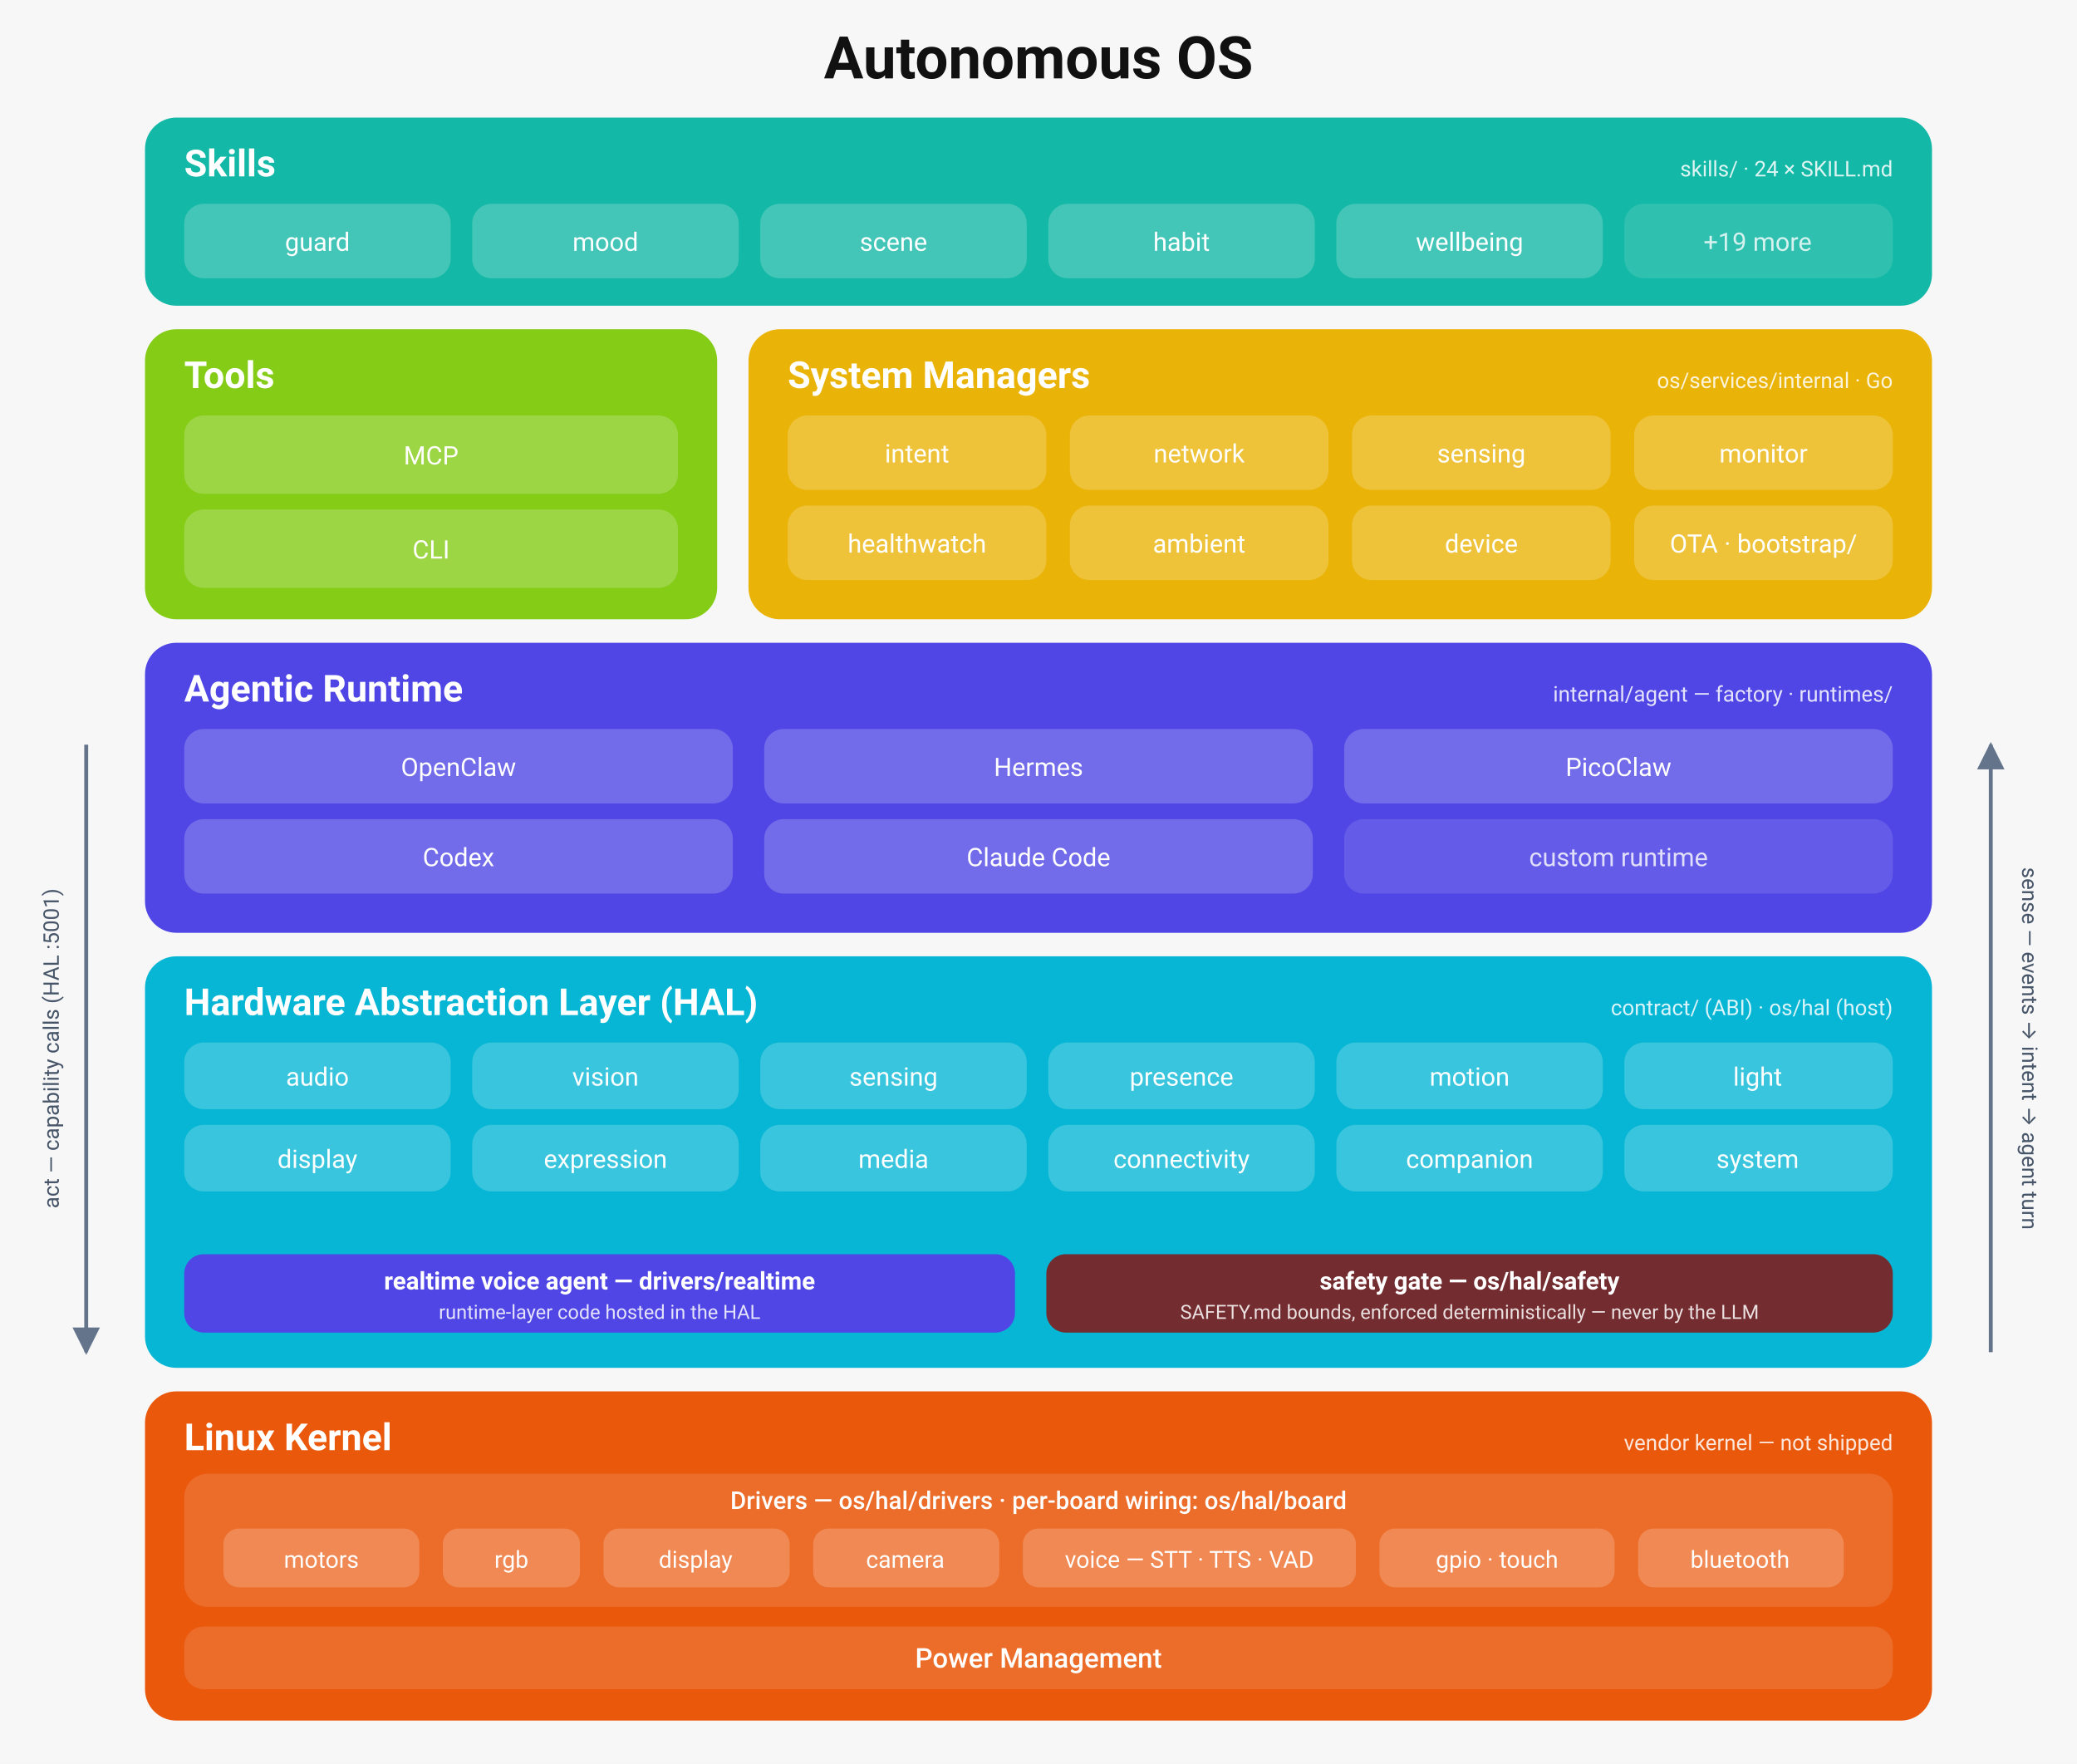
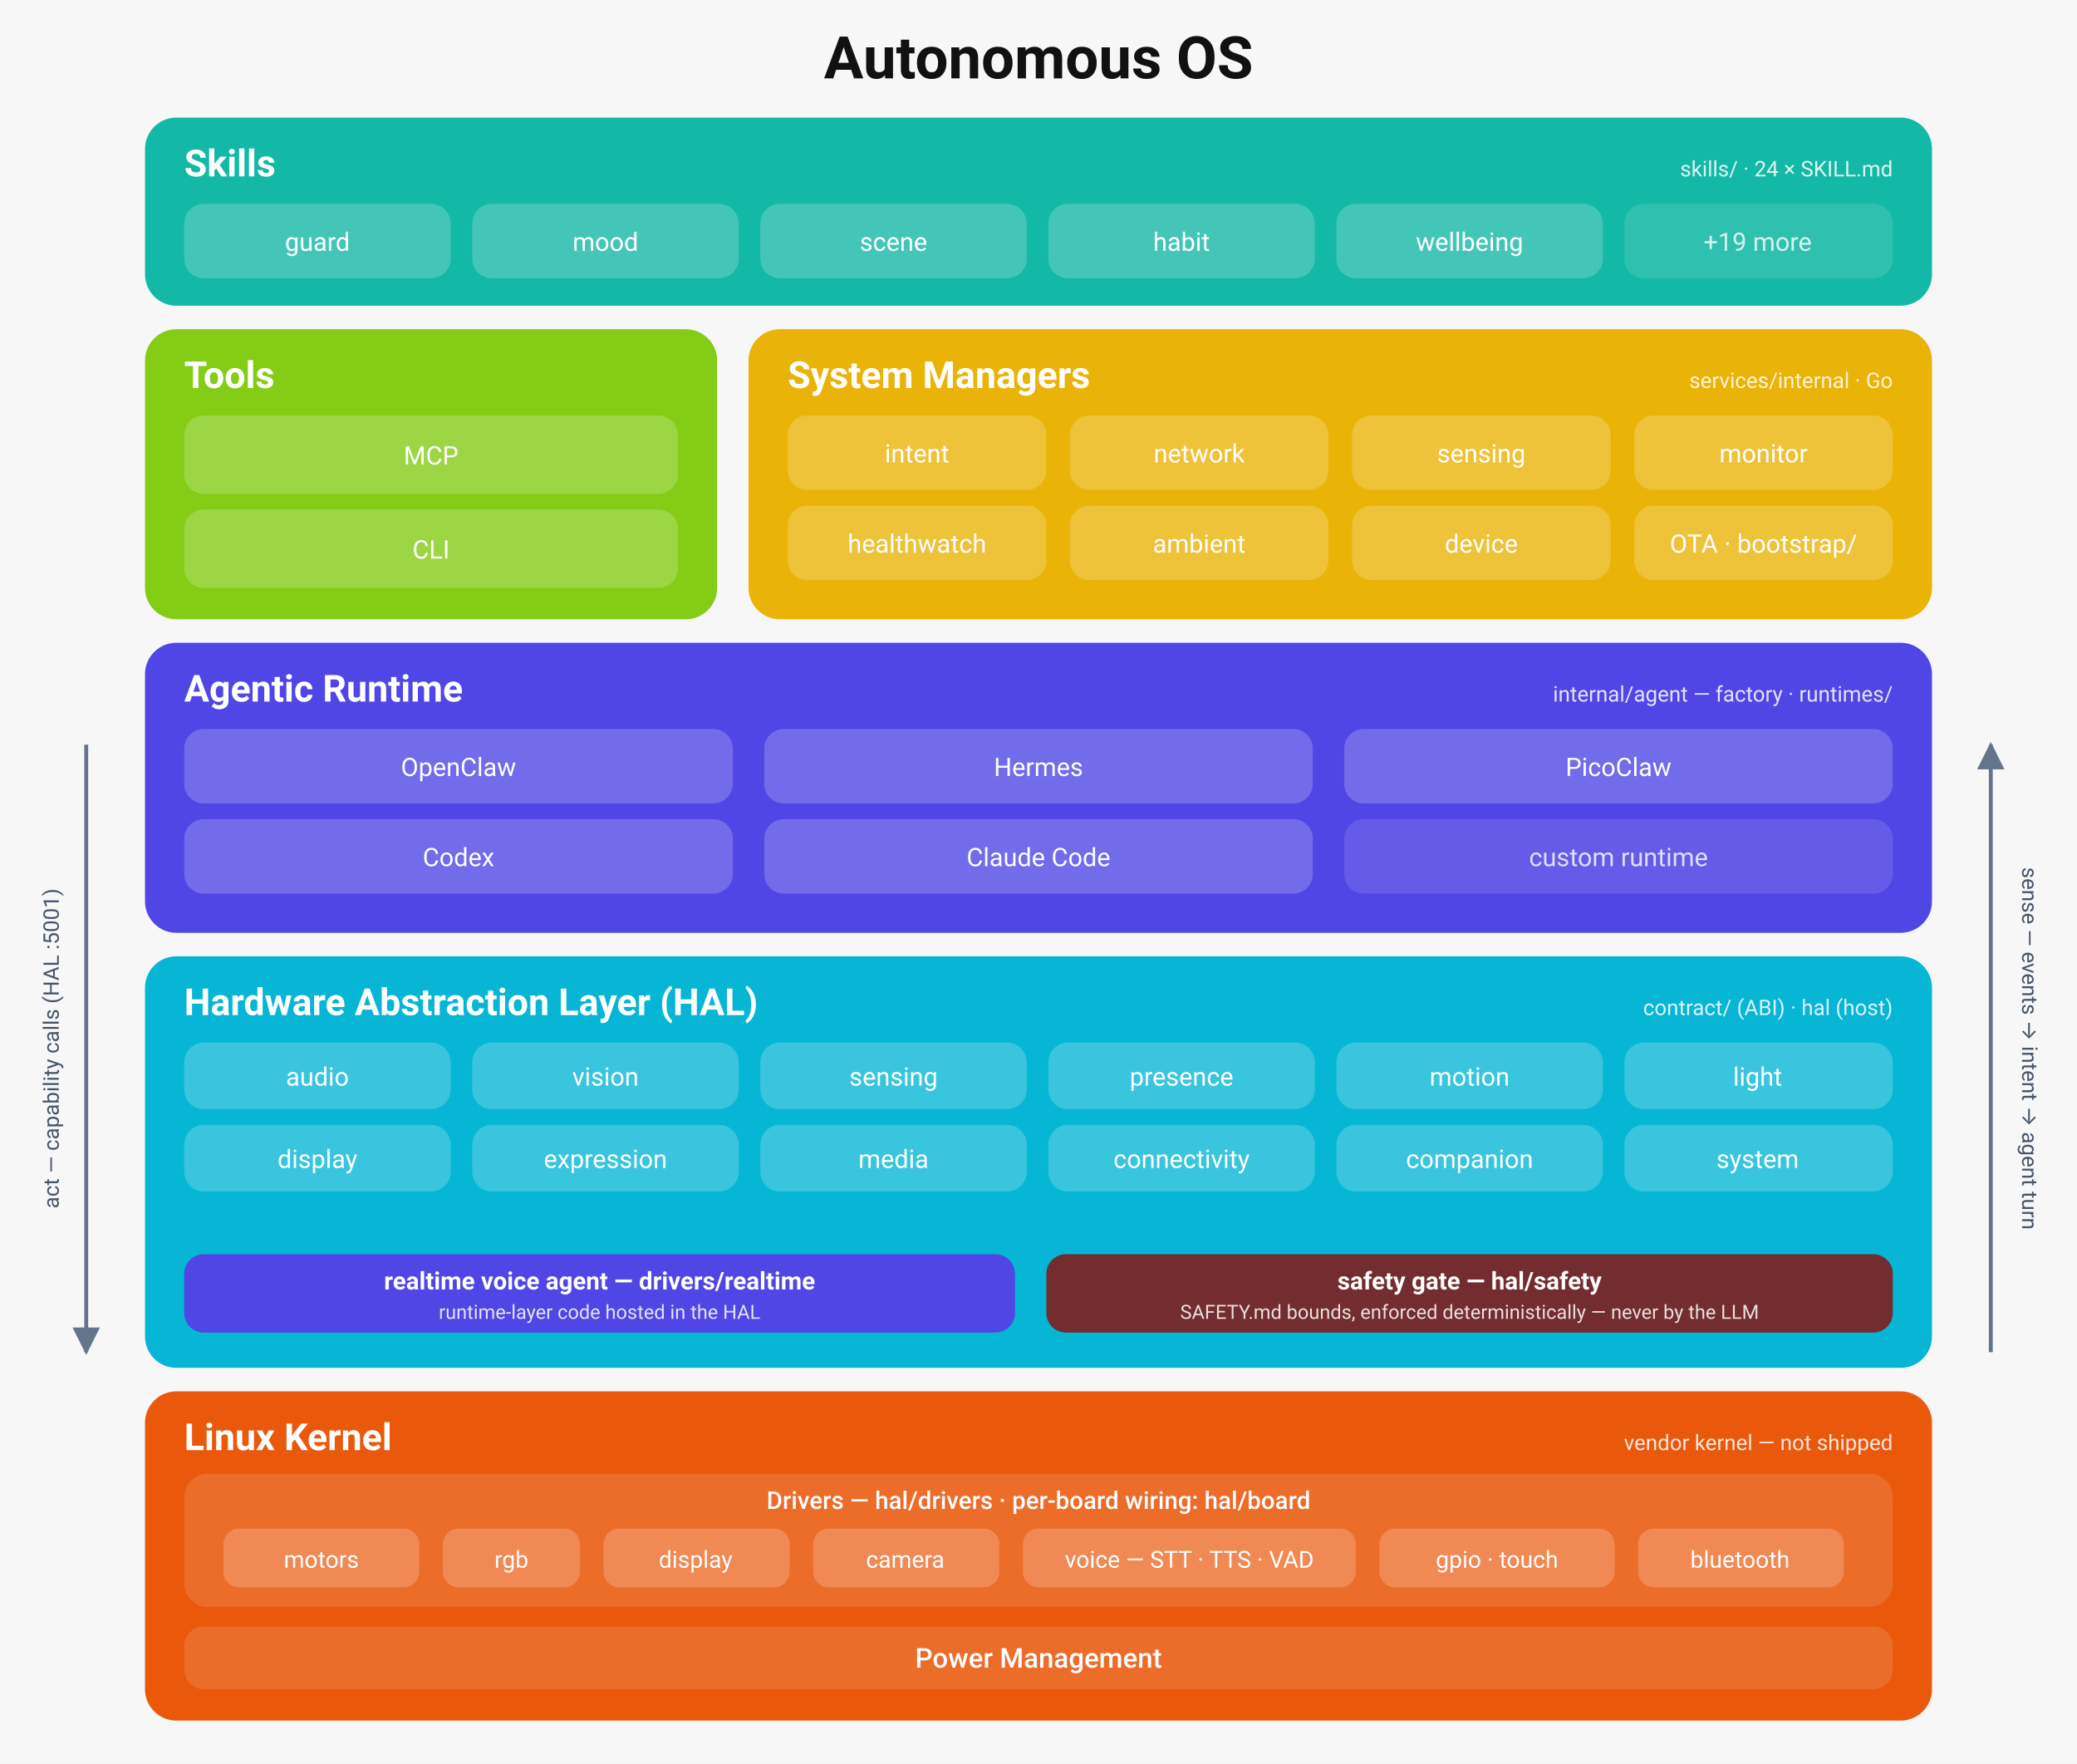
<svg xmlns="http://www.w3.org/2000/svg" width="1060" height="900" viewBox="0 0 1060 900" font-family="-apple-system, BlinkMacSystemFont, Segoe UI, Roboto, sans-serif">
  <defs>
    <marker id="arr" viewBox="0 0 10 10" refX="9" refY="5" markerWidth="7" markerHeight="7" orient="auto-start-reverse">
      <path d="M0,0 L10,5 L0,10 z" fill="#64748b" />
    </marker>
  </defs>
  <rect x="0" y="0" width="1060" height="900" fill="#f7f7f8" />
  <text x="530" y="40" text-anchor="middle" font-size="30" font-weight="700" fill="#111111">Autonomous OS</text>
  <rect x="74" y="60" width="912" height="96" rx="16" fill="#14b8a6" />
  <text x="94" y="90" text-anchor="start" font-size="19" font-weight="600" fill="#ffffff">Skills</text>
  <text x="966" y="90" text-anchor="end" font-size="11" fill="#ffffff" fill-opacity="0.85">skills/ · 24 × SKILL.md</text>
  <g fill="#ffffff" fill-opacity="0.2">
    <rect x="94" y="104" width="136" height="38" rx="10" />
    <rect x="241" y="104" width="136" height="38" rx="10" />
    <rect x="388" y="104" width="136" height="38" rx="10" />
    <rect x="535" y="104" width="136" height="38" rx="10" />
    <rect x="682" y="104" width="136" height="38" rx="10" />
  </g>
  <rect x="829" y="104" width="137" height="38" rx="10" fill="#ffffff" fill-opacity="0.12" />
  <g fill="#ffffff" font-size="13" text-anchor="middle">
    <text x="162" y="128">guard</text>
    <text x="309" y="128">mood</text>
    <text x="456" y="128">scene</text>
    <text x="603" y="128">habit</text>
    <text x="750" y="128">wellbeing</text>
  </g>
  <text x="897" y="128" text-anchor="middle" font-size="13" fill="#ffffff" fill-opacity="0.8">+19 more</text>
  <rect x="74" y="168" width="292" height="148" rx="16" fill="#84cc16" />
  <text x="94" y="198" text-anchor="start" font-size="19" font-weight="600" fill="#ffffff">Tools</text>
  <g fill="#ffffff" fill-opacity="0.2">
    <rect x="94" y="212" width="252" height="40" rx="10" />
    <rect x="94" y="260" width="252" height="40" rx="10" />
  </g>
  <g fill="#ffffff" font-size="13" text-anchor="middle">
    <text x="220" y="237">MCP</text>
    <text x="220" y="285">CLI</text>
  </g>
  <rect x="382" y="168" width="604" height="148" rx="16" fill="#eab308" />
  <text x="402" y="198" text-anchor="start" font-size="19" font-weight="600" fill="#ffffff">System Managers</text>
-   <text x="966" y="198" text-anchor="end" font-size="11" fill="#ffffff" fill-opacity="0.85">os/services/internal · Go</text>
+   <text x="966" y="198" text-anchor="end" font-size="11" fill="#ffffff" fill-opacity="0.85">services/internal · Go</text>
  <g fill="#ffffff" fill-opacity="0.2">
    <rect x="402" y="212" width="132" height="38" rx="10" />
    <rect x="546" y="212" width="132" height="38" rx="10" />
    <rect x="690" y="212" width="132" height="38" rx="10" />
    <rect x="834" y="212" width="132" height="38" rx="10" />
    <rect x="402" y="258" width="132" height="38" rx="10" />
    <rect x="546" y="258" width="132" height="38" rx="10" />
    <rect x="690" y="258" width="132" height="38" rx="10" />
    <rect x="834" y="258" width="132" height="38" rx="10" />
  </g>
  <g fill="#ffffff" font-size="13" text-anchor="middle">
    <text x="468" y="236">intent</text>
    <text x="612" y="236">network</text>
    <text x="756" y="236">sensing</text>
    <text x="900" y="236">monitor</text>
    <text x="468" y="282">healthwatch</text>
    <text x="612" y="282">ambient</text>
    <text x="756" y="282">device</text>
    <text x="900" y="282">OTA · bootstrap/</text>
  </g>
  <rect x="74" y="328" width="912" height="148" rx="16" fill="#4f46e5" />
  <text x="94" y="358" text-anchor="start" font-size="19" font-weight="600" fill="#ffffff">Agentic Runtime</text>
  <text x="966" y="358" text-anchor="end" font-size="11" fill="#ffffff" fill-opacity="0.85">internal/agent — factory · runtimes/</text>
  <g fill="#ffffff" fill-opacity="0.2">
    <rect x="94" y="372" width="280" height="38" rx="10" />
    <rect x="390" y="372" width="280" height="38" rx="10" />
    <rect x="686" y="372" width="280" height="38" rx="10" />
    <rect x="94" y="418" width="280" height="38" rx="10" />
    <rect x="390" y="418" width="280" height="38" rx="10" />
  </g>
  <rect x="686" y="418" width="280" height="38" rx="10" fill="#ffffff" fill-opacity="0.12" />
  <g fill="#ffffff" font-size="13" text-anchor="middle">
    <text x="234" y="396">OpenClaw</text>
    <text x="530" y="396">Hermes</text>
    <text x="826" y="396">PicoClaw</text>
    <text x="234" y="442">Codex</text>
    <text x="530" y="442">Claude Code</text>
  </g>
  <text x="826" y="442" text-anchor="middle" font-size="13" fill="#ffffff" fill-opacity="0.8">custom runtime</text>
  <rect x="74" y="488" width="912" height="210" rx="16" fill="#06b6d4" />
  <text x="94" y="518" text-anchor="start" font-size="19" font-weight="600" fill="#ffffff">Hardware Abstraction Layer (HAL)</text>
-   <text x="966" y="518" text-anchor="end" font-size="11" fill="#ffffff" fill-opacity="0.85">contract/ (ABI) · os/hal (host)</text>
+   <text x="966" y="518" text-anchor="end" font-size="11" fill="#ffffff" fill-opacity="0.85">contract/ (ABI) · hal (host)</text>
  <g fill="#ffffff" fill-opacity="0.2">
    <rect x="94" y="532" width="136" height="34" rx="10" />
    <rect x="241" y="532" width="136" height="34" rx="10" />
    <rect x="388" y="532" width="136" height="34" rx="10" />
    <rect x="535" y="532" width="136" height="34" rx="10" />
    <rect x="682" y="532" width="136" height="34" rx="10" />
    <rect x="829" y="532" width="137" height="34" rx="10" />
    <rect x="94" y="574" width="136" height="34" rx="10" />
    <rect x="241" y="574" width="136" height="34" rx="10" />
    <rect x="388" y="574" width="136" height="34" rx="10" />
    <rect x="535" y="574" width="136" height="34" rx="10" />
    <rect x="682" y="574" width="136" height="34" rx="10" />
    <rect x="829" y="574" width="137" height="34" rx="10" />
  </g>
  <g fill="#ffffff" font-size="13" text-anchor="middle">
    <text x="162" y="554">audio</text>
    <text x="309" y="554">vision</text>
    <text x="456" y="554">sensing</text>
    <text x="603" y="554">presence</text>
    <text x="750" y="554">motion</text>
    <text x="897" y="554">light</text>
    <text x="162" y="596">display</text>
    <text x="309" y="596">expression</text>
    <text x="456" y="596">media</text>
    <text x="603" y="596">connectivity</text>
    <text x="750" y="596">companion</text>
    <text x="897" y="596">system</text>
  </g>
  <rect x="94" y="640" width="424" height="40" rx="10" fill="#4f46e5" />
  <text x="306" y="658" text-anchor="middle" font-size="12.5" font-weight="600" fill="#ffffff">realtime voice agent — drivers/realtime</text>
  <text x="306" y="673" text-anchor="middle" font-size="10" fill="#ffffff" fill-opacity="0.85">runtime-layer code hosted in the HAL</text>
  <rect x="534" y="640" width="432" height="40" rx="10" fill="#7f1d1d" fill-opacity="0.9" />
-   <text x="750" y="658" text-anchor="middle" font-size="12.5" font-weight="600" fill="#ffffff">safety gate — os/hal/safety</text>
+   <text x="750" y="658" text-anchor="middle" font-size="12.5" font-weight="600" fill="#ffffff">safety gate — hal/safety</text>
  <text x="750" y="673" text-anchor="middle" font-size="10" fill="#ffffff" fill-opacity="0.85">SAFETY.md bounds, enforced deterministically — never by the LLM</text>
  <rect x="74" y="710" width="912" height="168" rx="16" fill="#ea580c" />
  <text x="94" y="740" text-anchor="start" font-size="19" font-weight="600" fill="#ffffff">Linux Kernel</text>
  <text x="966" y="740" text-anchor="end" font-size="11" fill="#ffffff" fill-opacity="0.85">vendor kernel — not shipped</text>
  <rect x="94" y="752" width="872" height="68" rx="12" fill="#ffffff" fill-opacity="0.12" />
-   <text x="530" y="770" text-anchor="middle" font-size="12.5" font-weight="500" fill="#ffffff">Drivers — os/hal/drivers · per-board wiring: os/hal/board</text>
+   <text x="530" y="770" text-anchor="middle" font-size="12.5" font-weight="500" fill="#ffffff">Drivers — hal/drivers · per-board wiring: hal/board</text>
  <g fill="#ffffff" fill-opacity="0.2">
    <rect x="114" y="780" width="100" height="30" rx="8" />
    <rect x="226" y="780" width="70" height="30" rx="8" />
    <rect x="308" y="780" width="95" height="30" rx="8" />
    <rect x="415" y="780" width="95" height="30" rx="8" />
    <rect x="522" y="780" width="170" height="30" rx="8" />
    <rect x="704" y="780" width="120" height="30" rx="8" />
    <rect x="836" y="780" width="105" height="30" rx="8" />
  </g>
  <g fill="#ffffff" font-size="12" text-anchor="middle">
    <text x="164" y="800">motors</text>
    <text x="261" y="800">rgb</text>
    <text x="355" y="800">display</text>
    <text x="462" y="800">camera</text>
    <text x="607" y="800">voice — STT · TTS · VAD</text>
    <text x="764" y="800">gpio · touch</text>
    <text x="888" y="800">bluetooth</text>
  </g>
  <rect x="94" y="830" width="872" height="32" rx="10" fill="#ffffff" fill-opacity="0.12" />
  <text x="530" y="851" text-anchor="middle" font-size="14" font-weight="500" fill="#ffffff">Power Management</text>
  <line x1="44" y1="380" x2="44" y2="690" stroke="#64748b" stroke-width="2" marker-end="url(#arr)" />
  <text x="30" y="535" text-anchor="middle" font-size="11" fill="#475569" transform="rotate(-90 30 535)">act — capability calls (HAL :5001)</text>
  <line x1="1016" y1="690" x2="1016" y2="380" stroke="#64748b" stroke-width="2" marker-end="url(#arr)" />
  <text x="1032" y="535" text-anchor="middle" font-size="11" fill="#475569" transform="rotate(90 1032 535)">sense — events → intent → agent turn</text>
</svg>
